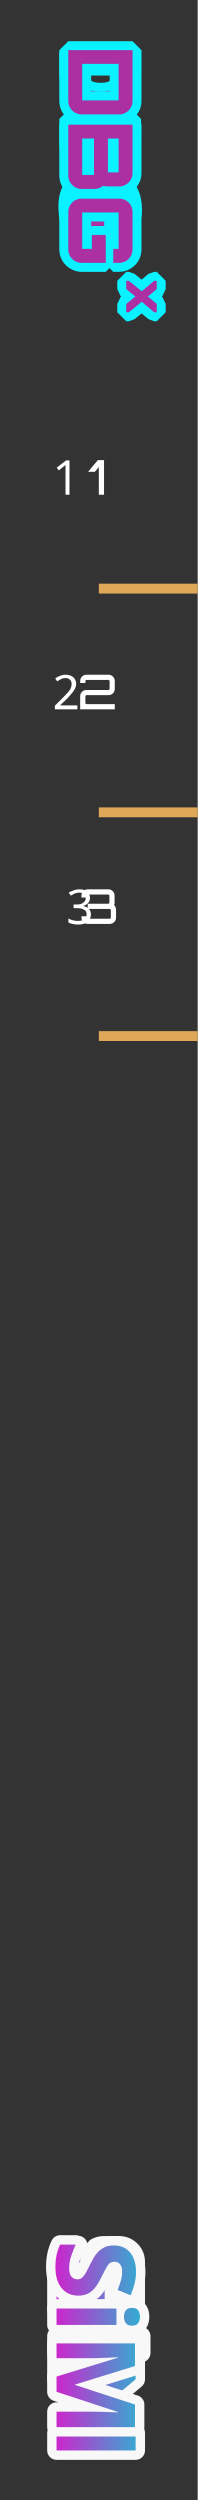
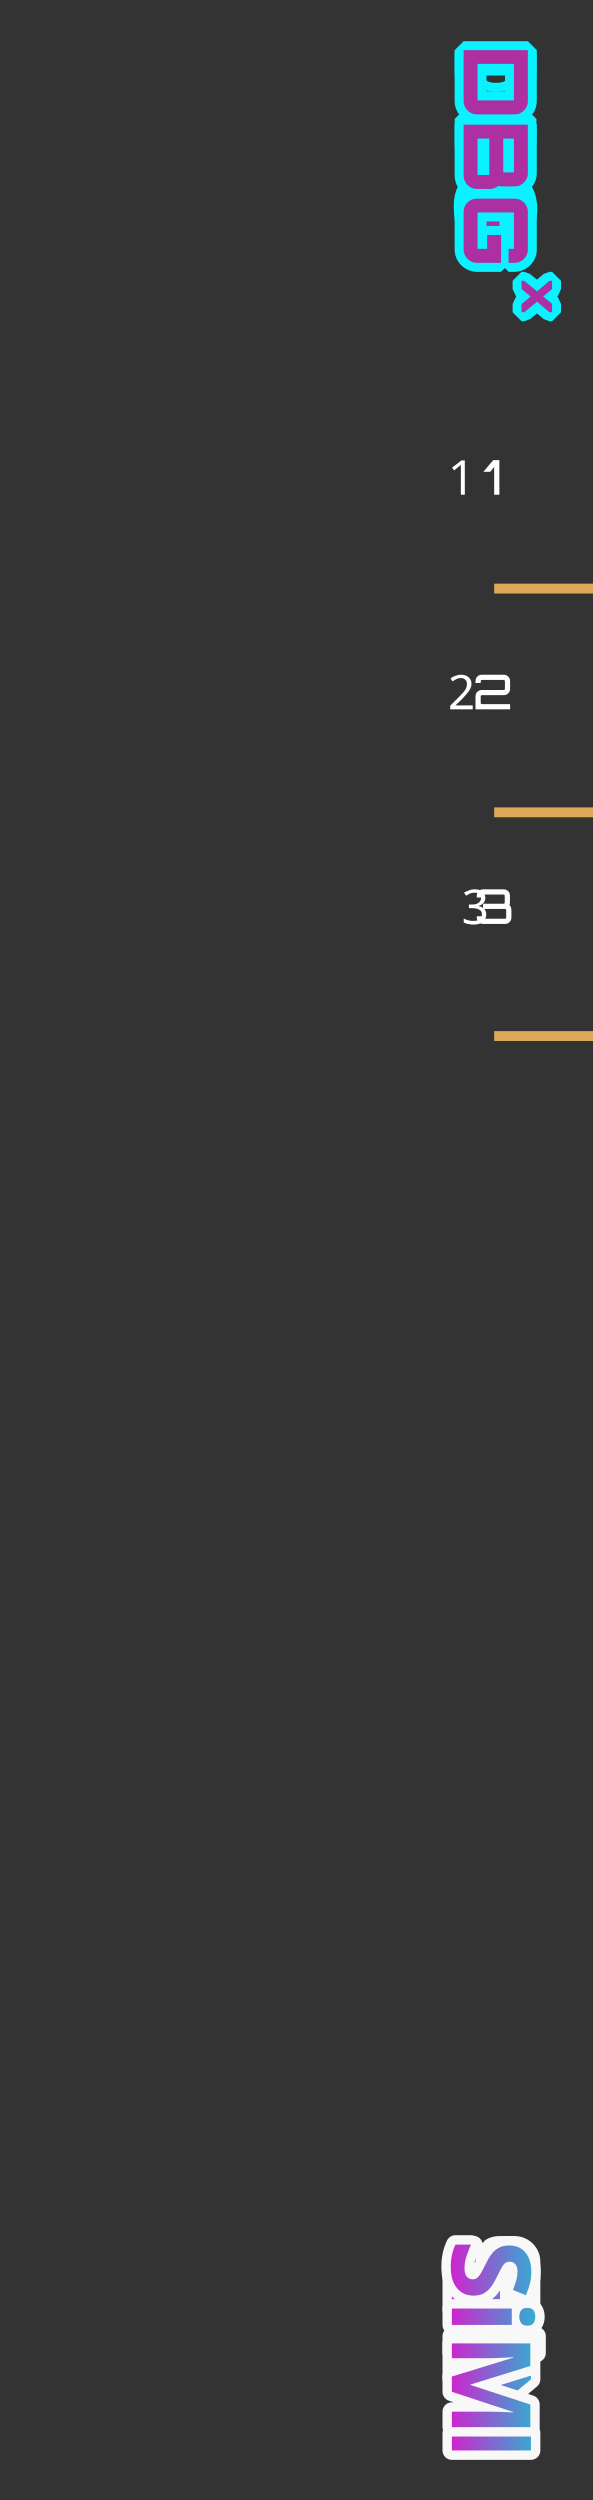
- <svg xmlns="http://www.w3.org/2000/svg" xmlns:xlink="http://www.w3.org/1999/xlink" id="svg5" version="1.1" viewBox="0 0 10.16 128.5" height="128.5mm" width="10.16mm" xml:space="preserve">
+ <svg xmlns="http://www.w3.org/2000/svg" xmlns:xlink="http://www.w3.org/1999/xlink" id="svg5" version="1.1" viewBox="0 0 30.48 128.5" height="128.5mm" width="30.48mm" xml:space="preserve">
  <defs id="defs2">
    <linearGradient id="linearGradient7378">
      <stop style="stop-color:#bd91df;stop-opacity:1;" offset="0" id="stop12941" />
      <stop style="stop-color:#28c6ff;stop-opacity:1;" offset="1" id="stop12943" />
    </linearGradient>
    <rect x="-362.746" y="242.835" width="272.943" height="175.773" id="rect2576" />
    <rect x="0" y="456.791" width="76.8" height="28.878" id="rect405" />
    <linearGradient id="linearGradient1445">
      <stop style="stop-color:#e0e8f3;stop-opacity:1;" offset="0" id="stop1441" />
      <stop style="stop-color:#e0e8f3;stop-opacity:0;" offset="1" id="stop1443" />
    </linearGradient>
    <rect x="7.071" y="69.296" width="26.163" height="19.092" id="rect292" />
    <rect x="7.071" y="69.296" width="26.163" height="19.092" id="rect374" />
    <linearGradient xlink:href="#linearGradient1445" id="linearGradient1451" x1="2.957" y1="5.593" x2="17.363" y2="5.593" gradientUnits="userSpaceOnUse" />
    <rect x="-362.746" y="242.835" width="272.943" height="175.773" id="rect725" />
    <rect x="-362.746" y="242.835" width="272.943" height="175.773" id="rect806" />
    <rect x="-362.746" y="242.835" width="272.943" height="175.773" id="rect872" />
    <mask maskUnits="userSpaceOnUse" id="mask12356-9">
      <path style="fill:#ff00ff;stroke:#fe5aff;stroke-width:0.102;stroke-linejoin:bevel;stroke-dasharray:none;stroke-opacity:1;paint-order:stroke fill markers" d="m 4.247,120.102 1e-7,-40.771 H 16.338 v 40.771 z" id="path12358-1" />
    </mask>
    <mask maskUnits="userSpaceOnUse" id="mask12412-7">
      <path style="fill:#ff00ff;stroke:#fe5aff;stroke-width:0.102;stroke-linejoin:bevel;stroke-dasharray:none;stroke-opacity:1;paint-order:stroke fill markers" d="m 4.247,120.102 1e-7,-40.771 H 16.338 v 40.771 z" id="path12414-0" />
    </mask>
    <mask maskUnits="userSpaceOnUse" id="mask12412-8">
      <path style="fill:#ff00ff;stroke:#fe5aff;stroke-width:0.102;stroke-linejoin:bevel;stroke-dasharray:none;stroke-opacity:1;paint-order:stroke fill markers" d="m 4.247,120.102 1e-7,-40.771 H 16.338 v 40.771 z" id="path12414-9" />
    </mask>
    <mask maskUnits="userSpaceOnUse" id="mask12352-9">
      <path style="fill:#ff00ff;stroke:#fe5aff;stroke-width:0.102;stroke-linejoin:bevel;stroke-dasharray:none;stroke-opacity:1;paint-order:stroke fill markers" d="m 4.247,120.102 1e-7,-40.771 H 16.338 v 40.771 z" id="path12354-1" />
    </mask>
    <mask maskUnits="userSpaceOnUse" id="mask12428-3">
      <path style="fill:#ff00ff;stroke:#fe5aff;stroke-width:0.102;stroke-linejoin:bevel;stroke-dasharray:none;stroke-opacity:1;paint-order:stroke fill markers" d="m 4.247,120.102 1e-7,-40.771 H 16.338 v 40.771 z" id="path12430-2" />
    </mask>
    <mask maskUnits="userSpaceOnUse" id="mask12428-6">
      <path style="fill:#ff00ff;stroke:#fe5aff;stroke-width:0.102;stroke-linejoin:bevel;stroke-dasharray:none;stroke-opacity:1;paint-order:stroke fill markers" d="m 4.247,120.102 1e-7,-40.771 H 16.338 v 40.771 z" id="path12430-5" />
    </mask>
    <clipPath clipPathUnits="userSpaceOnUse" id="clipPath4444">
      <path style="display:inline;fill:#ff00ff;stroke:#fe5aff;stroke-width:0.102;stroke-linejoin:bevel;stroke-dasharray:none;stroke-opacity:1;paint-order:stroke fill markers" d="m 4.247,120.102 1e-7,-40.771 H 16.338 v 40.771 z" id="path4446" />
    </clipPath>
    <linearGradient xlink:href="#linearGradient5347" id="linearGradient744-8" gradientUnits="userSpaceOnUse" x1="-333.707" y1="244.45" x2="-333.707" y2="264.524" />
    <linearGradient id="linearGradient5347">
      <stop style="stop-color:#10ccd2;stop-opacity:1;" offset="0" id="stop5343" />
      <stop style="stop-color:#cd25cd;stop-opacity:1;" offset="1" id="stop5345" />
    </linearGradient>
    <rect x="-362.746" y="242.835" width="60.788" height="29.02" id="rect2576-0" />
    <rect x="-362.746" y="242.835" width="60.788" height="29.02" id="rect7641" />
    <linearGradient xlink:href="#linearGradient5347" id="linearGradient344" gradientUnits="userSpaceOnUse" x1="-333.707" y1="244.45" x2="-333.707" y2="264.524" />
    <linearGradient xlink:href="#linearGradient5347" id="linearGradient670" gradientUnits="userSpaceOnUse" x1="-333.707" y1="244.45" x2="-333.707" y2="264.524" />
    <linearGradient xlink:href="#linearGradient5347" id="linearGradient672" gradientUnits="userSpaceOnUse" x1="-333.707" y1="244.45" x2="-333.707" y2="264.524" />
    <linearGradient xlink:href="#linearGradient5347" id="linearGradient674" gradientUnits="userSpaceOnUse" x1="-333.707" y1="244.45" x2="-333.707" y2="264.524" />
    <linearGradient xlink:href="#linearGradient5347" id="linearGradient676" gradientUnits="userSpaceOnUse" x1="-333.707" y1="244.45" x2="-333.707" y2="264.524" />
    <linearGradient xlink:href="#linearGradient5347" id="linearGradient678" gradientUnits="userSpaceOnUse" x1="-333.707" y1="244.45" x2="-333.707" y2="264.524" />
    <linearGradient xlink:href="#linearGradient5347" id="linearGradient680" gradientUnits="userSpaceOnUse" x1="-333.707" y1="244.45" x2="-333.707" y2="264.524" />
    <linearGradient id="linearGradient5269">
      <stop style="stop-color:#bc9051;stop-opacity:1;" offset="0" id="stop5267" />
    </linearGradient>
    <rect x="-362.746" y="242.835" width="272.943" height="175.773" id="rect2576-04" />
    <rect x="0" y="456.791" width="76.8" height="28.878" id="rect405-5" />
    <rect x="7.071" y="69.296" width="26.163" height="19.092" id="rect292-8" />
    <rect x="7.071" y="69.296" width="26.163" height="19.092" id="rect374-4" />
    <rect x="-362.746" y="242.835" width="272.943" height="175.773" id="rect725-7" />
    <rect x="-362.746" y="242.835" width="272.943" height="175.773" id="rect806-05" />
    <rect x="-362.746" y="242.835" width="272.943" height="175.773" id="rect872-7" />
    <mask maskUnits="userSpaceOnUse" id="mask12356-9-69">
      <path style="fill:#ff00ff;stroke:#fe5aff;stroke-width:0.102;stroke-linejoin:bevel;stroke-dasharray:none;stroke-opacity:1;paint-order:stroke fill markers" d="m 4.247,120.102 1e-7,-40.771 H 16.338 v 40.771 z" id="path12358-1-5" />
    </mask>
    <mask maskUnits="userSpaceOnUse" id="mask12412-7-21">
      <path style="fill:#ff00ff;stroke:#fe5aff;stroke-width:0.102;stroke-linejoin:bevel;stroke-dasharray:none;stroke-opacity:1;paint-order:stroke fill markers" d="m 4.247,120.102 1e-7,-40.771 H 16.338 v 40.771 z" id="path12414-0-7" />
    </mask>
    <mask maskUnits="userSpaceOnUse" id="mask12412-8-2">
      <path style="fill:#ff00ff;stroke:#fe5aff;stroke-width:0.102;stroke-linejoin:bevel;stroke-dasharray:none;stroke-opacity:1;paint-order:stroke fill markers" d="m 4.247,120.102 1e-7,-40.771 H 16.338 v 40.771 z" id="path12414-9-2" />
    </mask>
    <mask maskUnits="userSpaceOnUse" id="mask12352-9-2">
      <path style="fill:#ff00ff;stroke:#fe5aff;stroke-width:0.102;stroke-linejoin:bevel;stroke-dasharray:none;stroke-opacity:1;paint-order:stroke fill markers" d="m 4.247,120.102 1e-7,-40.771 H 16.338 v 40.771 z" id="path12354-1-5" />
    </mask>
    <mask maskUnits="userSpaceOnUse" id="mask12428-3-7">
      <path style="fill:#ff00ff;stroke:#fe5aff;stroke-width:0.102;stroke-linejoin:bevel;stroke-dasharray:none;stroke-opacity:1;paint-order:stroke fill markers" d="m 4.247,120.102 1e-7,-40.771 H 16.338 v 40.771 z" id="path12430-2-19" />
    </mask>
    <mask maskUnits="userSpaceOnUse" id="mask12428-6-9">
      <path style="fill:#ff00ff;stroke:#fe5aff;stroke-width:0.102;stroke-linejoin:bevel;stroke-dasharray:none;stroke-opacity:1;paint-order:stroke fill markers" d="m 4.247,120.102 1e-7,-40.771 H 16.338 v 40.771 z" id="path12430-5-2" />
    </mask>
    <clipPath clipPathUnits="userSpaceOnUse" id="clipPath4444-0">
      <path style="display:inline;fill:#ff00ff;stroke:#fe5aff;stroke-width:0.102;stroke-linejoin:bevel;stroke-dasharray:none;stroke-opacity:1;paint-order:stroke fill markers" d="m 4.247,120.102 1e-7,-40.771 H 16.338 v 40.771 z" id="path4446-4" />
    </clipPath>
    <rect x="-362.746" y="242.835" width="272.943" height="175.773" id="rect30022" />
    <rect x="-362.746" y="242.835" width="272.943" height="175.773" id="rect2576-2" />
    <rect x="0" y="456.791" width="76.8" height="28.878" id="rect405-8" />
    <rect x="7.071" y="69.296" width="26.163" height="19.092" id="rect292-9" />
    <rect x="7.071" y="69.296" width="26.163" height="19.092" id="rect374-2" />
    <rect x="-362.746" y="242.835" width="272.943" height="175.773" id="rect725-6" />
    <rect x="-362.746" y="242.835" width="272.943" height="175.773" id="rect806-0" />
    <rect x="-362.746" y="242.835" width="272.943" height="175.773" id="rect872-1" />
    <mask maskUnits="userSpaceOnUse" id="mask12356-9-6">
      <path style="fill:#ff00ff;stroke:#fe5aff;stroke-width:0.102;stroke-linejoin:bevel;stroke-dasharray:none;stroke-opacity:1;paint-order:stroke fill markers" d="m 4.247,120.102 1e-7,-40.771 H 16.338 v 40.771 z" id="path12358-1-9" />
    </mask>
    <mask maskUnits="userSpaceOnUse" id="mask12412-7-2">
      <path style="fill:#ff00ff;stroke:#fe5aff;stroke-width:0.102;stroke-linejoin:bevel;stroke-dasharray:none;stroke-opacity:1;paint-order:stroke fill markers" d="m 4.247,120.102 1e-7,-40.771 H 16.338 v 40.771 z" id="path12414-0-3" />
    </mask>
    <mask maskUnits="userSpaceOnUse" id="mask12412-8-4">
      <path style="fill:#ff00ff;stroke:#fe5aff;stroke-width:0.102;stroke-linejoin:bevel;stroke-dasharray:none;stroke-opacity:1;paint-order:stroke fill markers" d="m 4.247,120.102 1e-7,-40.771 H 16.338 v 40.771 z" id="path12414-9-9" />
    </mask>
    <mask maskUnits="userSpaceOnUse" id="mask12352-9-9">
      <path style="fill:#ff00ff;stroke:#fe5aff;stroke-width:0.102;stroke-linejoin:bevel;stroke-dasharray:none;stroke-opacity:1;paint-order:stroke fill markers" d="m 4.247,120.102 1e-7,-40.771 H 16.338 v 40.771 z" id="path12354-1-9" />
    </mask>
    <mask maskUnits="userSpaceOnUse" id="mask12428-3-6">
      <path style="fill:#ff00ff;stroke:#fe5aff;stroke-width:0.102;stroke-linejoin:bevel;stroke-dasharray:none;stroke-opacity:1;paint-order:stroke fill markers" d="m 4.247,120.102 1e-7,-40.771 H 16.338 v 40.771 z" id="path12430-2-1" />
    </mask>
    <mask maskUnits="userSpaceOnUse" id="mask12428-6-2">
      <path style="fill:#ff00ff;stroke:#fe5aff;stroke-width:0.102;stroke-linejoin:bevel;stroke-dasharray:none;stroke-opacity:1;paint-order:stroke fill markers" d="m 4.247,120.102 1e-7,-40.771 H 16.338 v 40.771 z" id="path12430-5-8" />
    </mask>
    <clipPath clipPathUnits="userSpaceOnUse" id="clipPath4444-4">
      <path style="display:inline;fill:#ff00ff;stroke:#fe5aff;stroke-width:0.102;stroke-linejoin:bevel;stroke-dasharray:none;stroke-opacity:1;paint-order:stroke fill markers" d="m 4.247,120.102 1e-7,-40.771 H 16.338 v 40.771 z" id="path4446-9" />
    </clipPath>
    <rect x="-362.746" y="242.835" width="60.788" height="29.02" id="rect2576-0-6" />
    <rect x="-362.746" y="242.835" width="60.788" height="29.02" id="rect2835" />
    <rect x="-362.746" y="242.835" width="60.788" height="29.02" id="rect12331" />
    <rect x="-362.746" y="242.835" width="60.788" height="29.02" id="rect12359" />
    <rect x="7.071" y="69.296" width="26.163" height="19.092" id="rect292-5" />
    <rect x="7.071" y="69.296" width="26.163" height="19.092" id="rect374-5" />
    <rect x="-362.746" y="242.835" width="272.943" height="175.773" id="rect2576-02" />
    <rect x="0" y="456.791" width="76.8" height="28.878" id="rect405-55" />
    <rect x="7.071" y="69.296" width="26.163" height="19.092" id="rect292-4" />
    <rect x="7.071" y="69.296" width="26.163" height="19.092" id="rect374-6" />
    <rect x="-362.746" y="242.835" width="272.943" height="175.773" id="rect725-0" />
    <rect x="-362.746" y="242.835" width="272.943" height="175.773" id="rect806-8" />
    <rect x="-362.746" y="242.835" width="272.943" height="175.773" id="rect872-3" />
    <mask maskUnits="userSpaceOnUse" id="mask12356-9-0">
      <path style="fill:#ff00ff;stroke:#fe5aff;stroke-width:0.102;stroke-linejoin:bevel;stroke-dasharray:none;stroke-opacity:1;paint-order:stroke fill markers" d="m 4.247,120.102 1e-7,-40.771 H 16.338 v 40.771 z" id="path12358-1-95" />
    </mask>
    <mask maskUnits="userSpaceOnUse" id="mask12412-7-0">
      <path style="fill:#ff00ff;stroke:#fe5aff;stroke-width:0.102;stroke-linejoin:bevel;stroke-dasharray:none;stroke-opacity:1;paint-order:stroke fill markers" d="m 4.247,120.102 1e-7,-40.771 H 16.338 v 40.771 z" id="path12414-0-37" />
    </mask>
    <mask maskUnits="userSpaceOnUse" id="mask12412-8-3">
      <path style="fill:#ff00ff;stroke:#fe5aff;stroke-width:0.102;stroke-linejoin:bevel;stroke-dasharray:none;stroke-opacity:1;paint-order:stroke fill markers" d="m 4.247,120.102 1e-7,-40.771 H 16.338 v 40.771 z" id="path12414-9-99" />
    </mask>
    <mask maskUnits="userSpaceOnUse" id="mask12352-9-1">
      <path style="fill:#ff00ff;stroke:#fe5aff;stroke-width:0.102;stroke-linejoin:bevel;stroke-dasharray:none;stroke-opacity:1;paint-order:stroke fill markers" d="m 4.247,120.102 1e-7,-40.771 H 16.338 v 40.771 z" id="path12354-1-8" />
    </mask>
    <mask maskUnits="userSpaceOnUse" id="mask12428-3-3">
      <path style="fill:#ff00ff;stroke:#fe5aff;stroke-width:0.102;stroke-linejoin:bevel;stroke-dasharray:none;stroke-opacity:1;paint-order:stroke fill markers" d="m 4.247,120.102 1e-7,-40.771 H 16.338 v 40.771 z" id="path12430-2-2" />
    </mask>
    <mask maskUnits="userSpaceOnUse" id="mask12428-6-94">
      <path style="fill:#ff00ff;stroke:#fe5aff;stroke-width:0.102;stroke-linejoin:bevel;stroke-dasharray:none;stroke-opacity:1;paint-order:stroke fill markers" d="m 4.247,120.102 1e-7,-40.771 H 16.338 v 40.771 z" id="path12430-5-7" />
    </mask>
    <clipPath clipPathUnits="userSpaceOnUse" id="clipPath4444-5">
      <path style="display:inline;fill:#ff00ff;stroke:#fe5aff;stroke-width:0.102;stroke-linejoin:bevel;stroke-dasharray:none;stroke-opacity:1;paint-order:stroke fill markers" d="m 4.247,120.102 1e-7,-40.771 H 16.338 v 40.771 z" id="path4446-6" />
    </clipPath>
    <rect x="-362.746" y="242.835" width="272.943" height="175.773" id="rect30022-2" />
    <rect x="-362.746" y="242.835" width="272.943" height="175.773" id="rect2576-2-0" />
    <rect x="0" y="456.791" width="76.8" height="28.878" id="rect405-8-1" />
    <rect x="7.071" y="69.296" width="26.163" height="19.092" id="rect292-9-0" />
    <rect x="7.071" y="69.296" width="26.163" height="19.092" id="rect374-2-3" />
    <rect x="-362.746" y="242.835" width="272.943" height="175.773" id="rect725-6-1" />
    <rect x="-362.746" y="242.835" width="272.943" height="175.773" id="rect806-0-4" />
    <rect x="-362.746" y="242.835" width="272.943" height="175.773" id="rect872-1-0" />
    <mask maskUnits="userSpaceOnUse" id="mask12356-9-6-9">
      <path style="fill:#ff00ff;stroke:#fe5aff;stroke-width:0.102;stroke-linejoin:bevel;stroke-dasharray:none;stroke-opacity:1;paint-order:stroke fill markers" d="m 4.247,120.102 1e-7,-40.771 H 16.338 v 40.771 z" id="path12358-1-9-4" />
    </mask>
    <mask maskUnits="userSpaceOnUse" id="mask12412-7-2-9">
      <path style="fill:#ff00ff;stroke:#fe5aff;stroke-width:0.102;stroke-linejoin:bevel;stroke-dasharray:none;stroke-opacity:1;paint-order:stroke fill markers" d="m 4.247,120.102 1e-7,-40.771 H 16.338 v 40.771 z" id="path12414-0-3-4" />
    </mask>
    <mask maskUnits="userSpaceOnUse" id="mask12412-8-4-5">
      <path style="fill:#ff00ff;stroke:#fe5aff;stroke-width:0.102;stroke-linejoin:bevel;stroke-dasharray:none;stroke-opacity:1;paint-order:stroke fill markers" d="m 4.247,120.102 1e-7,-40.771 H 16.338 v 40.771 z" id="path12414-9-9-3" />
    </mask>
    <mask maskUnits="userSpaceOnUse" id="mask12352-9-9-0">
      <path style="fill:#ff00ff;stroke:#fe5aff;stroke-width:0.102;stroke-linejoin:bevel;stroke-dasharray:none;stroke-opacity:1;paint-order:stroke fill markers" d="m 4.247,120.102 1e-7,-40.771 H 16.338 v 40.771 z" id="path12354-1-9-4" />
    </mask>
    <mask maskUnits="userSpaceOnUse" id="mask12428-3-6-8">
      <path style="fill:#ff00ff;stroke:#fe5aff;stroke-width:0.102;stroke-linejoin:bevel;stroke-dasharray:none;stroke-opacity:1;paint-order:stroke fill markers" d="m 4.247,120.102 1e-7,-40.771 H 16.338 v 40.771 z" id="path12430-2-1-5" />
    </mask>
    <mask maskUnits="userSpaceOnUse" id="mask12428-6-2-7">
      <path style="fill:#ff00ff;stroke:#fe5aff;stroke-width:0.102;stroke-linejoin:bevel;stroke-dasharray:none;stroke-opacity:1;paint-order:stroke fill markers" d="m 4.247,120.102 1e-7,-40.771 H 16.338 v 40.771 z" id="path12430-5-8-1" />
    </mask>
    <clipPath clipPathUnits="userSpaceOnUse" id="clipPath4444-4-2">
      <path style="display:inline;fill:#ff00ff;stroke:#fe5aff;stroke-width:0.102;stroke-linejoin:bevel;stroke-dasharray:none;stroke-opacity:1;paint-order:stroke fill markers" d="m 4.247,120.102 1e-7,-40.771 H 16.338 v 40.771 z" id="path4446-9-2" />
    </clipPath>
    <rect x="-362.746" y="242.835" width="60.788" height="29.02" id="rect2576-0-2" />
    <rect x="-362.746" y="242.835" width="60.788" height="29.02" id="rect2835-9" />
    <rect x="-362.746" y="242.835" width="60.788" height="29.02" id="rect12331-6" />
    <rect x="-362.746" y="242.835" width="60.788" height="29.02" id="rect12359-3" />
  </defs>
  <g id="g372" style="display:inline;fill:#e9afaf">
-     <rect style="display:inline;opacity:1;fill:#333333;fill-opacity:1;stroke:none;stroke-width:0.263" id="rect338" width="10.16" height="128.5" x="-2.9143354e-16" y="-128.5" transform="scale(1,-1)" />
-     <g id="g1475" transform="rotate(180,4.874128,4.083687)">
+     <rect style="display:inline;opacity:1;fill:#333333;fill-opacity:1;stroke:none;stroke-width:0.456" id="rect338" width="30.48" height="128.5" x="7.1054274e-15" y="-128.5" transform="scale(1,-1)" />
+     <g id="g1475" transform="rotate(180,15.03413,4.083687)">
      <text xml:space="preserve" style="font-weight:900;font-size:4.586px;font-family:Orbitron;-inkscape-font-specification:'Orbitron Heavy';display:inline;fill:#ac30a1;fill-opacity:1;stroke:#0af1ff;stroke-width:0.921;stroke-linecap:round;stroke-linejoin:bevel;stroke-dasharray:none;stroke-opacity:1;paint-order:stroke markers fill;stop-color:#000000" x="-5.855" y="6.238" id="text1" transform="rotate(-90)">
        <tspan id="tspan1" style="font-size:4.586px;fill:#ac30a1;fill-opacity:1;stroke:#0af1ff;stroke-width:0.921;stroke-dasharray:none;stroke-opacity:1" x="-5.855" y="6.238">DBG</tspan>
      </text>
      <g id="text1483" transform="rotate(-90,-0.3375444,0.2843551)">
        <path style="color:#000000;-inkscape-font-specification:'Orbitron Heavy';fill:#0af1ff;stroke-linecap:round;stroke-linejoin:bevel;-inkscape-stroke:none;paint-order:stroke markers fill" d="M 6.213,1.854 5.752,2.314 V 2.449 L 5.861,2.748 6.154,3.09 5.855,3.455 5.752,3.746 v 0.137 l 0.461,0.459 h 0.424 l 0.357,-0.168 0.027,-0.033 0.027,0.033 0.355,0.168 H 7.83 L 8.291,3.883 V 3.746 L 8.186,3.455 7.889,3.09 8.18,2.748 8.291,2.449 V 2.314 L 7.83,1.854 H 7.402 L 7.049,2.018 7.02,2.053 6.988,2.016 6.637,1.854 Z" id="path5" />
        <path style="color:#000000;-inkscape-font-specification:'Orbitron Heavy';fill:#ac30a1;stroke-linecap:round;stroke-linejoin:bevel;-inkscape-stroke:none;paint-order:stroke markers fill" d="m 6.213,3.882 v 0 -0.135 L 6.753,3.084 6.213,2.449 V 2.314 H 6.637 L 7.021,2.768 7.402,2.314 H 7.83 V 2.449 L 7.289,3.084 7.83,3.747 V 3.882 H 7.405 L 7.021,3.412 6.637,3.882 Z" id="path6" />
      </g>
      <g id="text11" transform="rotate(-90)">
        <path style="color:#000000;-inkscape-font-specification:'Orbitron Heavy';fill:#0af1ff;stroke-linecap:round;stroke-linejoin:bevel;-inkscape-stroke:none;paint-order:stroke markers fill" d="m -5.588,2.477 -0.461,0.459 v 3.303 l 0.461,0.461 h 2.617 c 0.199,10e-8 0.402,-0.053 0.574,-0.156 l 0.004,-0.002 c 0.097,-0.058 0.16,-0.155 0.236,-0.238 l 0.396,0.396 H 0.859 c 0.198,0 0.4,-0.053 0.572,-0.156 0.147,-0.086 0.263,-0.217 0.359,-0.357 0.096,0.141 0.211,0.271 0.357,0.357 0.172,0.101 0.373,0.156 0.572,0.156 h 1.941 c 0.198,0 0.4,-0.053 0.572,-0.156 C 5.402,6.444 5.544,6.302 5.643,6.135 5.747,5.963 5.805,5.759 5.805,5.559 V 4.312 L 5.611,4.119 5.805,3.928 v -0.312 c 0,-0.201 -0.058,-0.406 -0.166,-0.578 C 5.541,2.874 5.402,2.732 5.238,2.635 5.065,2.53 4.862,2.477 4.662,2.477 H 2.721 c -0.199,0 -0.4,0.053 -0.572,0.154 -0.168,0.099 -0.311,0.244 -0.41,0.412 -0.009,0.015 -0.006,0.034 -0.014,0.049 -0.009,-0.017 -0.005,-0.038 -0.016,-0.055 C 1.611,2.874 1.472,2.732 1.309,2.635 1.137,2.531 0.935,2.477 0.736,2.477 H -1.76 L -2.156,2.871 C -2.233,2.788 -2.296,2.692 -2.393,2.635 -2.566,2.53 -2.77,2.477 -2.971,2.477 Z m 3.594,0.553 0.008,0.014 c -0.001,-0.002 -0.004,-0.003 -0.006,-0.006 -0.001,-0.002 -4.93e-4,-0.006 -0.002,-0.008 z m -3.135,0.367 h 0.041 L -5.129,3.438 Z m 3.83,0 h 0.045 l -0.045,0.045 z M -4.422,4.111 h 0.955 V 5.062 H -4.422 Z m 7.637,0 H 3.65 L 3.449,4.312 V 5.027 L 3.484,5.062 H 3.215 Z M 0.971,4.385 1.01,4.645 0.859,4.496 Z m -2.27,0.027 0.146,0.146 -0.146,0.148 z m 6.131,0.361 h 0.053 v 0.053 z m -6.131,0.961 0.045,0.043 h -0.045 z m -3.83,0.004 0.041,0.039 h -0.041 z" id="path11" />
-         <path style="color:#000000;-inkscape-font-specification:'Orbitron Heavy';fill:#ac30a1;stroke-linecap:round;stroke-linejoin:bevel;-inkscape-stroke:none;paint-order:stroke markers fill" d="M -5.589,6.238 V 2.936 h 2.619 q 0.188,0 0.339,0.092 0.156,0.092 0.248,0.248 0.096,0.151 0.096,0.339 v 1.945 q 0,0.183 -0.096,0.339 -0.092,0.156 -0.248,0.248 -0.151,0.092 -0.339,0.092 z m 0.706,-0.715 h 1.876 q 0,0 0,0 0,0 0,0 V 3.652 q 0,0 0,0 0,0 0,0 h -1.876 q 0,0 0,0 0,0 0,0 V 5.523 Z M -1.759,6.238 V 2.936 h 2.495 q 0.183,0 0.335,0.092 0.156,0.092 0.248,0.248 0.096,0.151 0.096,0.339 v 0.619 q 0,0.06 -0.009,0.115 -0.005,0.05 -0.023,0.096 0.069,0.087 0.115,0.202 0.046,0.115 0.046,0.229 v 0.683 q 0,0.183 -0.096,0.339 -0.092,0.156 -0.248,0.248 -0.151,0.092 -0.339,0.092 z m 0.711,-0.715 h 1.871 q 0,0 0,0 0,0 0,0 V 4.917 q 0,0 0,0 0,0 0,0 H -1.048 q 0,0 0,0 0,0 0,0 v 0.605 z m 0,-1.321 h 1.743 q 0,0 0,0 0,0 0,0 V 3.652 q 0,0 0,0 0,0 0,0 H -1.048 q 0,0 0,0 0,0 0,0 V 4.202 Z M 2.721,6.238 q -0.183,0 -0.339,-0.092 Q 2.226,6.055 2.134,5.899 2.043,5.743 2.043,5.56 V 3.615 q 0,-0.188 0.092,-0.339 0.092,-0.156 0.248,-0.248 0.156,-0.092 0.339,-0.092 H 4.661 q 0.188,0 0.339,0.092 0.156,0.092 0.248,0.248 0.096,0.151 0.096,0.339 V 3.927 H 4.625 V 3.652 q 0,0 0,0 0,0 0,0 H 2.753 q 0,0 0,0 0,0 0,0 v 1.871 q 0,0 0,0 0,0 0,0 h 1.871 q 0,0 0,0 0,0 0,0 V 5.028 H 3.909 V 4.312 h 1.435 v 1.247 q 0,0.183 -0.096,0.339 -0.092,0.156 -0.248,0.248 -0.151,0.092 -0.339,0.092 z" id="path12" />
+         <path style="color:#000000;-inkscape-font-specification:'Orbitron Heavy';fill:#ac30a1;stroke-linecap:round;stroke-linejoin:bevel;-inkscape-stroke:none;paint-order:stroke markers fill" d="M -5.589,6.238 V 2.936 h 2.619 q 0.188,0 0.339,0.092 0.156,0.092 0.248,0.248 0.096,0.151 0.096,0.339 v 1.945 q 0,0.183 -0.096,0.339 -0.092,0.156 -0.248,0.248 -0.151,0.092 -0.339,0.092 z m 0.706,-0.715 h 1.876 q 0,0 0,0 0,0 0,0 V 3.652 q 0,0 0,0 0,0 0,0 h -1.876 q 0,0 0,0 0,0 0,0 z M -1.759,6.238 V 2.936 h 2.495 q 0.183,0 0.335,0.092 0.156,0.092 0.248,0.248 0.096,0.151 0.096,0.339 v 0.619 q 0,0.06 -0.009,0.115 -0.005,0.05 -0.023,0.096 0.069,0.087 0.115,0.202 0.046,0.115 0.046,0.229 v 0.683 q 0,0.183 -0.096,0.339 -0.092,0.156 -0.248,0.248 -0.151,0.092 -0.339,0.092 z m 0.711,-0.715 h 1.871 q 0,0 0,0 0,0 0,0 V 4.917 q 0,0 0,0 0,0 0,0 H -1.048 q 0,0 0,0 0,0 0,0 z m 0,-1.321 h 1.743 q 0,0 0,0 0,0 0,0 V 3.652 q 0,0 0,0 0,0 0,0 H -1.048 q 0,0 0,0 0,0 0,0 z M 2.721,6.238 q -0.183,0 -0.339,-0.092 Q 2.226,6.055 2.134,5.899 2.043,5.743 2.043,5.56 V 3.615 q 0,-0.188 0.092,-0.339 0.092,-0.156 0.248,-0.248 0.156,-0.092 0.339,-0.092 H 4.661 q 0.188,0 0.339,0.092 0.156,0.092 0.248,0.248 0.096,0.151 0.096,0.339 V 3.927 H 4.625 V 3.652 q 0,0 0,0 0,0 0,0 H 2.753 q 0,0 0,0 0,0 0,0 v 1.871 q 0,0 0,0 0,0 0,0 h 1.871 q 0,0 0,0 0,0 0,0 V 5.028 H 3.909 V 4.312 h 1.435 v 1.247 q 0,0.183 -0.096,0.339 -0.092,0.156 -0.248,0.248 -0.151,0.092 -0.339,0.092 z" id="path12" />
      </g>
    </g>
  </g>
-   <path style="-inkscape-font-specification:'Orbitron Medium';fill:#ffffff;stroke-width:0.37;stroke-linecap:square;paint-order:stroke fill markers" d="m 4.591,36.413 q -0.091,0 -0.163,-0.044 -0.072,-0.044 -0.116,-0.116 -0.044,-0.072 -0.044,-0.161 v -0.074 h 0.269 v 0.067 q 0,0.025 0.017,0.044 0.017,0.017 0.042,0.017 h 1.124 q 0.025,0 0.042,-0.017 0.017,-0.02 0.017,-0.044 v -0.38 q 0,-0.025 -0.017,-0.042 -0.017,-0.02 -0.042,-0.02 H 4.591 v -0.267 h 1.052 q 0.027,0 0.044,-0.017 0.017,-0.02 0.017,-0.044 v -0.351 q 0,-0.025 -0.017,-0.042 -0.017,-0.02 -0.044,-0.02 H 4.595 q -0.025,0 -0.042,0.02 -0.017,0.017 -0.017,0.042 v 0.091 h -0.269 v -0.099 q 0,-0.091 0.042,-0.163 0.044,-0.072 0.119,-0.116 0.074,-0.044 0.163,-0.044 h 1.059 q 0.091,0 0.163,0.044 0.074,0.044 0.116,0.116 0.042,0.072 0.042,0.163 v 0.365 q 0,0.032 -0.007,0.064 -0.005,0.032 -0.017,0.059 0.054,0.054 0.077,0.121 0.022,0.067 0.022,0.131 v 0.395 q 0,0.089 -0.044,0.161 -0.042,0.072 -0.116,0.116 -0.072,0.044 -0.158,0.044 H 4.591 Z" id="text7" transform="translate(-0.08100007,11.0771)" aria-label="3" />
-   <g id="g8978" transform="translate(0,23.04629)" style="display:inline">
+   <path style="-inkscape-font-specification:'Orbitron Medium';fill:#ffffff;stroke-width:0.37;stroke-linecap:square;paint-order:stroke fill markers" d="m 24.83,47.49 q -0.091,0 -0.163,-0.044 -0.072,-0.044 -0.116,-0.116 -0.044,-0.072 -0.044,-0.161 v -0.074 h 0.269 v 0.067 q 0,0.025 0.017,0.044 0.017,0.017 0.042,0.017 h 1.124 q 0.025,0 0.042,-0.017 0.017,-0.02 0.017,-0.044 v -0.38 q 0,-0.025 -0.017,-0.042 -0.017,-0.02 -0.042,-0.02 h -1.129 v -0.267 h 1.052 q 0.027,0 0.044,-0.017 0.017,-0.02 0.017,-0.044 v -0.351 q 0,-0.025 -0.017,-0.042 -0.017,-0.02 -0.044,-0.02 h -1.047 q -0.025,0 -0.042,0.02 -0.017,0.017 -0.017,0.042 v 0.091 h -0.269 v -0.099 q 0,-0.091 0.042,-0.163 0.044,-0.072 0.119,-0.116 0.074,-0.044 0.163,-0.044 h 1.059 q 0.091,0 0.163,0.044 0.074,0.044 0.116,0.116 0.042,0.072 0.042,0.163 v 0.365 q 0,0.032 -0.007,0.064 -0.005,0.032 -0.017,0.059 0.054,0.054 0.077,0.121 0.022,0.067 0.022,0.131 v 0.395 q 0,0.089 -0.044,0.161 -0.042,0.072 -0.116,0.116 -0.072,0.044 -0.158,0.044 h -1.136 z" id="text7" aria-label="3" />
+   <g id="g8978" transform="translate(20.32,23.04629)" style="display:inline">
    <path style="display:inline;fill:none;stroke:#dfa858;stroke-width:0.506;stroke-linejoin:bevel;stroke-dasharray:none;stroke-opacity:1;paint-order:stroke fill markers;stop-color:#000000" d="M 5.08,30.207 H 10.16" id="path8960" />
  </g>
-   <g id="g9" transform="translate(-0.08100007,11.0771)">
+   <g id="g9" transform="translate(20.239,11.0771)">
    <path style="display:inline;fill:none;stroke:#dfa858;stroke-width:0.506;stroke-linejoin:bevel;stroke-dasharray:none;stroke-opacity:1;paint-order:stroke fill markers;stop-color:#000000" d="M 5.161,30.676 H 10.241" id="path8" />
    <text xml:space="preserve" style="font-style:normal;font-variant:normal;font-weight:500;font-stretch:normal;font-size:2.469px;font-family:Orbitron;-inkscape-font-specification:'Orbitron Medium';text-align:center;text-anchor:middle;display:inline;fill:#dfa858;stroke:#000000;stroke-width:0.37;stroke-linecap:square;paint-order:stroke fill markers;stop-color:#000000" x="5.086" y="36.46" id="text4" transform="translate(0,-11.0771)">
      <tspan id="tspan4" style="font-size:2.469px;fill:#ffffff;fill-opacity:1;stroke:none;stroke-width:0.37" x="5.086" y="36.46">2</tspan>
    </text>
    <path style="-inkscape-font-specification:'Orbitron Medium';fill:#ffffff;stroke-width:0.37;stroke-linecap:square;paint-order:stroke fill markers" d="m 4.202,36.46 v 0 -0.674 q 0,-0.091 0.042,-0.163 0.044,-0.072 0.116,-0.114 0.074,-0.044 0.163,-0.044 H 5.652 q 0.025,0 0.042,-0.017 0.02,-0.02 0.02,-0.044 v -0.393 q 0,-0.025 -0.02,-0.042 -0.017,-0.02 -0.042,-0.02 H 4.531 q -0.025,0 -0.044,0.02 -0.017,0.017 -0.017,0.042 v 0.096 H 4.202 v -0.104 q 0,-0.091 0.042,-0.163 0.044,-0.072 0.116,-0.116 0.074,-0.044 0.163,-0.044 h 1.136 q 0.086,0 0.158,0.044 0.074,0.044 0.119,0.116 0.044,0.072 0.044,0.163 v 0.407 q 0,0.089 -0.044,0.163 -0.044,0.072 -0.119,0.116 -0.072,0.042 -0.158,0.042 H 4.531 q -0.025,0 -0.044,0.02 -0.017,0.017 -0.017,0.042 v 0.338 q 0,0.025 0.017,0.044 0.02,0.017 0.044,0.017 h 1.45 v 0.267 z" id="text9" transform="translate(0,-11.0771)" aria-label="2" />
  </g>
-   <g id="g6901" transform="translate(-0.08100007)">
+   <g id="g6901" transform="translate(20.239)">
    <path style="display:inline;fill:none;stroke:#dfa858;stroke-width:0.506;stroke-linejoin:bevel;stroke-dasharray:none;stroke-opacity:1;paint-order:stroke fill markers;stop-color:#000000" d="M 5.161,30.253 H 10.241" id="path1377" />
    <text xml:space="preserve" style="font-style:normal;font-variant:normal;font-weight:500;font-stretch:normal;font-size:2.469px;font-family:Orbitron;-inkscape-font-specification:'Orbitron Medium';text-align:center;text-anchor:middle;display:inline;fill:#dfa858;stroke:#000000;stroke-width:0.37;stroke-linecap:square;paint-order:stroke fill markers;stop-color:#000000" x="5.086" y="25.43" id="text6">
      <tspan id="tspan6" style="font-size:2.469px;fill:#ffffff;fill-opacity:1;stroke:none;stroke-width:0.37" x="5.086" y="25.43">1</tspan>
    </text>
    <path style="-inkscape-font-specification:'Orbitron Medium';fill:#ffffff;stroke-width:0.37;stroke-linecap:square;paint-order:stroke fill markers" d="m 5.161,25.43 v 0 -1.425 L 4.957,24.252 H 4.606 L 5.11,23.652 H 5.428 v 1.778 z" id="text8" aria-label="1" />
  </g>
  <g id="text5" transform="matrix(0,0.2645833,-0.2645833,0,72.8496,208.648)" style="display:none">
    <path style="color:#000000;-inkscape-font-specification:'Orbitron Heavy';fill:#9a9a9a;stroke-linecap:round;stroke-linejoin:round;-inkscape-stroke:none;paint-order:stroke fill markers" d="m -349.057,247.166 c -0.873,0 -1.751,0.237 -2.504,0.68 -0.735,0.432 -1.357,1.057 -1.791,1.791 -0.453,0.753 -0.686,1.637 -0.686,2.512 v 3.029 c 0,0.88 0.231,1.764 0.678,2.523 a 1.824,1.824 0 0 0 0.012,0.021 c 0.167,0.275 0.465,0.431 0.682,0.67 a 1.824,1.824 0 0 0 -1.371,1.371 v 1.43 c 0,0.873 0.235,1.751 0.678,2.504 0.434,0.738 1.061,1.365 1.799,1.799 0.753,0.443 1.631,0.678 2.504,0.678 h 9.045 c 0.869,0 1.746,-0.238 2.492,-0.688 0.367,-0.217 0.595,-0.594 0.896,-0.896 a 1.824,1.824 0 0 0 1.582,1.584 h 3.264 a 1.824,1.824 0 0 0 0.918,-0.918 1.824,1.824 0 0 0 0.918,0.918 h 3.307 a 1.824,1.824 0 0 0 1.822,-1.824 v -5.295 l 2.096,2.482 a 1.824,1.824 0 0 0 2.791,-0.006 l 2.07,-2.471 v 5.289 a 1.824,1.824 0 0 0 1.822,1.824 h 3.328 a 1.824,1.824 0 0 0 1.824,-1.824 V 248.99 a 1.824,1.824 0 0 0 -1.824,-1.824 h -3.434 a 1.824,1.824 0 0 0 -1.4,0.656 l -3.787,4.535 -3.805,-4.539 a 1.824,1.824 0 0 0 -1.398,-0.652 h -3.412 a 1.824,1.824 0 0 0 -0.918,0.918 1.824,1.824 0 0 0 -0.918,-0.918 h -3.264 A 1.824,1.824 0 0 0 -336.625,248.75 c -0.302,-0.303 -0.529,-0.679 -0.896,-0.896 -0.746,-0.449 -1.622,-0.688 -2.49,-0.688 z m 13.293,2.424 0.033,0.055 c -0.006,-0.01 -0.019,-0.015 -0.025,-0.025 -0.005,-0.009 -0.002,-0.021 -0.008,-0.029 z m 7.645,1.225 h 0.74 l 1.629,1.941 a 1.824,1.824 0 0 0 -2.369,0.826 z m 12.832,0 h 0.76 v 2.777 a 1.824,1.824 0 0 0 -2.357,-0.863 z m -24.549,0.047 c 0.153,0.021 0.302,0.033 0.438,0.115 a 1.824,1.824 0 0 0 0.019,0.012 c 0.229,0.135 0.371,0.277 0.506,0.506 a 1.824,1.824 0 0 0 0.033,0.055 c 0.039,0.062 0.03,0.145 0.055,0.205 h -0.158 a 1.824,1.824 0 0 0 -0.893,-0.893 z m -9.451,0.014 a 1.824,1.824 0 0 0 -1.045,1.045 c 0.024,-0.139 0.033,-0.289 0.104,-0.406 a 1.824,1.824 0 0 0 0.014,-0.019 c 0.135,-0.229 0.275,-0.371 0.504,-0.506 0.139,-0.082 0.283,-0.089 0.424,-0.113 z m 11.758,2.986 0.021,0.012 c -0.004,-0.002 -0.01,-10e-4 -0.014,-0.004 -0.003,-0.002 -0.005,-0.006 -0.008,-0.008 z m -12.803,1.543 a 1.824,1.824 0 0 0 1.045,1.045 c -0.141,-0.025 -0.285,-0.032 -0.424,-0.113 -0.235,-0.138 -0.377,-0.283 -0.506,-0.492 -0.079,-0.135 -0.091,-0.289 -0.115,-0.439 z m 14.568,0.201 0.033,0.055 c -0.006,-0.01 -0.019,-0.015 -0.025,-0.025 -0.005,-0.009 -0.002,-0.021 -0.008,-0.029 z m 13.727,1.082 a 1.824,1.824 0 0 0 1.402,0.012 l -0.693,0.828 z m -17.801,0.188 c 0.154,0.02 0.303,0.035 0.439,0.117 a 1.824,1.824 0 0 0 0.019,0.014 c 0.229,0.135 0.371,0.275 0.506,0.504 a 1.824,1.824 0 0 0 0.033,0.055 c 0.081,0.128 0.094,0.274 0.115,0.424 a 1.824,1.824 0 0 0 -1.113,-1.113 z m 1.109,4.496 c -0.021,0.149 -0.032,0.291 -0.125,0.441 a 1.824,1.824 0 0 0 -0.019,0.035 c -0.135,0.229 -0.277,0.369 -0.506,0.504 a 1.824,1.824 0 0 0 -0.019,0.012 c -0.136,0.083 -0.285,0.097 -0.439,0.117 a 1.824,1.824 0 0 0 1.109,-1.109 z m -11.557,0.217 h 0.121 a 1.824,1.824 0 0 0 0.877,0.877 c -0.141,-0.025 -0.285,-0.032 -0.424,-0.113 -0.229,-0.135 -0.369,-0.275 -0.504,-0.504 -0.05,-0.085 -0.043,-0.179 -0.07,-0.26 z m 14.555,2.109 -0.019,0.033 c 0.004,-0.006 0.002,-0.014 0.006,-0.019 0.003,-0.006 0.01,-0.008 0.014,-0.014 z" id="path5-5" />
    <path style="color:#000000;-inkscape-font-specification:'Orbitron Heavy';fill:#000000;stroke-linecap:round;stroke-linejoin:round;-inkscape-stroke:none;paint-order:stroke fill markers" d="m -349.056,264.35 q -0.853,0 -1.579,-0.427 -0.725,-0.427 -1.152,-1.152 -0.427,-0.725 -0.427,-1.579 v -1.429 h 3.307 v 1.259 q 0,0 0,0 0,0 0,0 h 8.704 q 0,0 0,0 0,0 0,0 v -2.688 q 0,0 0,0 0,0 0,0 h -8.853 q -0.853,0 -1.579,-0.427 -0.725,-0.427 -1.152,-1.131 -0.427,-0.725 -0.427,-1.6 v -3.029 q 0,-0.875 0.427,-1.579 0.427,-0.725 1.152,-1.152 0.725,-0.427 1.579,-0.427 h 9.045 q 0.853,0 1.557,0.427 0.725,0.427 1.152,1.152 0.448,0.704 0.448,1.579 v 1.429 h -3.349 v -1.259 q 0,0 0,0 0,0 0,0 h -8.704 q 0,0 0,0 0,0 0,0 v 2.688 q 0,0 0,0 0,0 0,0 h 8.896 q 0.853,0 1.557,0.427 0.725,0.427 1.152,1.152 0.448,0.704 0.448,1.579 v 3.029 q 0,0.853 -0.448,1.579 -0.427,0.725 -1.152,1.152 -0.704,0.427 -1.557,0.427 z m 14.016,0 V 248.99 h 3.264 v 15.36 z m 5.099,0 V 248.99 h 3.413 l 5.205,6.208 5.184,-6.208 h 3.435 v 15.36 h -3.328 v -10.304 l -5.291,6.315 -5.312,-6.293 v 10.283 z" id="path6-6" />
  </g>
  <g id="layer5">
-     <g aria-label="SiM" transform="matrix(0,0.2645833,-0.2645833,0,72.84951,208.648)" id="text7639" style="display:inline;fill:url(#linearGradient744-8);font-weight:900;font-size:21.333px;font-family:Orbitron;-inkscape-font-specification:'Orbitron Heavy';text-align:center;white-space:pre;stroke:#f8f8f8;stroke-width:3.647;stroke-linecap:round;stroke-linejoin:round;paint-order:stroke fill markers">
+     <g aria-label="SiM" transform="matrix(0,0.2645833,-0.2645833,0,93.16951,208.648)" id="text7639" style="font-weight:900;font-size:21.333px;font-family:Orbitron;-inkscape-font-specification:'Orbitron Heavy';text-align:center;white-space:pre;display:inline;fill:url(#linearGradient744-8);stroke:#f8f8f8;stroke-width:3.647;stroke-linecap:round;stroke-linejoin:round;paint-order:stroke fill markers">
      <g id="path374" style="fill:url(#linearGradient672)">
        <path style="color:#000000;-inkscape-font-specification:'Orbitron Heavy';fill:#f8f8f8;stroke:none;stroke-linecap:butt;stroke-linejoin:miter;-inkscape-stroke:none" d="m -349.217,247.166 c -0.873,0 -1.751,0.237 -2.504,0.68 -0.734,0.432 -1.355,1.056 -1.789,1.789 -0.454,0.753 -0.688,1.638 -0.688,2.514 v 3.029 c 0,0.88 0.231,1.764 0.678,2.523 a 1.824,1.824 0 0 0 0.014,0.021 c 0.167,0.275 0.464,0.432 0.68,0.67 a 1.824,1.824 0 0 0 -1.371,1.371 v 1.43 c 0,0.873 0.235,1.751 0.678,2.504 0.434,0.738 1.061,1.365 1.799,1.799 0.753,0.443 1.631,0.678 2.504,0.678 h 9.045 c 0.869,0 1.746,-0.238 2.492,-0.688 0.727,-0.431 1.344,-1.049 1.775,-1.775 0.46,-0.752 0.715,-1.636 0.715,-2.518 v -3.029 c 0,-0.884 -0.255,-1.777 -0.727,-2.529 -0.163,-0.272 -0.455,-0.429 -0.666,-0.666 a 1.824,1.824 0 0 0 1.393,-1.393 v -1.428 c 0,-0.884 -0.255,-1.777 -0.727,-2.529 -0.431,-0.721 -1.042,-1.338 -1.766,-1.766 -0.746,-0.449 -1.622,-0.688 -2.49,-0.688 z m 9.221,3.695 c 0.153,0.021 0.302,0.033 0.438,0.115 a 1.824,1.824 0 0 0 0.019,0.012 c 0.229,0.135 0.371,0.277 0.506,0.506 a 1.824,1.824 0 0 0 0.033,0.055 c 0.039,0.062 0.03,0.145 0.055,0.205 h -0.158 a 1.824,1.824 0 0 0 -0.893,-0.893 z m -9.451,0.014 a 1.824,1.824 0 0 0 -1.045,1.045 c 0.024,-0.139 0.034,-0.289 0.105,-0.406 a 1.824,1.824 0 0 0 0.012,-0.019 c 0.135,-0.229 0.275,-0.371 0.504,-0.506 0.139,-0.082 0.283,-0.089 0.424,-0.113 z m 11.758,2.986 0.021,0.012 c -0.004,-0.002 -0.01,-0.001 -0.014,-0.004 -0.003,-0.002 -0.005,-0.006 -0.008,-0.008 z m -12.803,1.543 a 1.824,1.824 0 0 0 1.045,1.045 c -0.141,-0.025 -0.285,-0.032 -0.424,-0.113 -0.236,-0.139 -0.376,-0.285 -0.506,-0.496 -0.077,-0.134 -0.091,-0.286 -0.115,-0.436 z m 10.494,1.471 c 0.154,0.02 0.303,0.035 0.439,0.117 a 1.824,1.824 0 0 0 0.019,0.014 c 0.229,0.135 0.371,0.275 0.506,0.504 a 1.824,1.824 0 0 0 0.033,0.055 c 0.081,0.128 0.094,0.274 0.115,0.424 a 1.824,1.824 0 0 0 -1.113,-1.113 z m 1.109,4.496 c -0.021,0.149 -0.032,0.291 -0.125,0.441 a 1.824,1.824 0 0 0 -0.019,0.035 c -0.135,0.229 -0.277,0.369 -0.506,0.504 a 1.824,1.824 0 0 0 -0.019,0.012 c -0.136,0.083 -0.285,0.097 -0.439,0.117 a 1.824,1.824 0 0 0 1.109,-1.109 z m -11.557,0.217 h 0.121 a 1.824,1.824 0 0 0 0.877,0.877 c -0.141,-0.025 -0.285,-0.032 -0.424,-0.113 -0.229,-0.135 -0.369,-0.275 -0.504,-0.504 -0.05,-0.085 -0.043,-0.179 -0.07,-0.26 z" id="path383" />
        <path style="color:#000000;-inkscape-font-specification:'Orbitron Heavy';fill:url(#linearGradient670);stroke:none;stroke-linecap:butt;stroke-linejoin:miter;-inkscape-stroke:none" d="m -349.216,264.35 q -0.853,0 -1.579,-0.427 -0.725,-0.427 -1.152,-1.152 -0.427,-0.725 -0.427,-1.579 v -1.429 h 3.307 v 1.259 q 0,0 0,0 0,0 0,0 h 8.704 q 0,0 0,0 0,0 0,0 v -2.688 q 0,0 0,0 0,0 0,0 h -8.853 q -0.853,0 -1.579,-0.427 -0.725,-0.427 -1.152,-1.131 -0.427,-0.725 -0.427,-1.6 v -3.029 q 0,-0.875 0.427,-1.579 0.427,-0.725 1.152,-1.152 0.725,-0.427 1.579,-0.427 h 9.045 q 0.853,0 1.557,0.427 0.725,0.427 1.152,1.152 0.448,0.704 0.448,1.579 v 1.429 h -3.349 v -1.259 q 0,0 0,0 0,0 0,0 h -8.704 q 0,0 0,0 0,0 0,0 v 2.688 q 0,0 0,0 0,0 0,0 h 8.896 q 0.853,0 1.557,0.427 0.725,0.427 1.152,1.152 0.448,0.704 0.448,1.579 v 3.029 q 0,0.853 -0.448,1.579 -0.427,0.725 -1.152,1.152 -0.704,0.427 -1.557,0.427 z" id="path385" />
      </g>
      <g id="path376" style="fill:url(#linearGradient676)">
        <path style="color:#000000;-inkscape-font-specification:'Orbitron Heavy';fill:#f8f8f8;stroke:none;stroke-linecap:butt;stroke-linejoin:miter;-inkscape-stroke:none" d="m -334.752,246.1 a 1.824,1.824 0 0 0 -1.824,1.824 v 3.285 a 1.824,1.824 0 0 0 0.385,0.385 1.824,1.824 0 0 0 -0.385,0.383 v 12.373 a 1.824,1.824 0 0 0 1.824,1.824 h 3.264 a 1.824,1.824 0 0 0 1.824,-1.824 v -12.373 a 1.824,1.824 0 0 0 -0.385,-0.383 1.824,1.824 0 0 0 0.385,-0.385 v -3.285 a 1.824,1.824 0 0 0 -1.824,-1.824 z" id="path389" />
        <path style="color:#000000;-inkscape-font-specification:'Orbitron Heavy';fill:url(#linearGradient674);stroke:none;stroke-linecap:butt;stroke-linejoin:miter;-inkscape-stroke:none" d="m -334.753,264.35 v 0 -12.373 h 3.264 v 12.373 z m 0,-13.141 v 0 -3.285 h 3.264 v 3.285 z" id="path391" />
      </g>
      <g id="path378" style="fill:url(#linearGradient680)">
        <path style="color:#000000;-inkscape-font-specification:'Orbitron Heavy';fill:#f8f8f8;stroke:none;stroke-linecap:butt;stroke-linejoin:miter;-inkscape-stroke:none" d="m -329.781,247.166 a 1.824,1.824 0 0 0 -1.824,1.824 v 15.359 a 1.824,1.824 0 0 0 1.824,1.824 h 3.307 a 1.824,1.824 0 0 0 1.822,-1.824 v -5.295 l 2.096,2.482 a 1.824,1.824 0 0 0 2.791,-0.006 l 2.07,-2.471 v 5.289 a 1.824,1.824 0 0 0 1.822,1.824 h 3.328 a 1.824,1.824 0 0 0 1.824,-1.824 v -15.359 a 1.824,1.824 0 0 0 -1.824,-1.824 h -3.434 a 1.824,1.824 0 0 0 -1.4,0.656 l -3.787,4.535 -3.805,-4.539 a 1.824,1.824 0 0 0 -1.398,-0.652 z m 1.822,3.648 h 0.74 l 1.629,1.941 a 1.824,1.824 0 0 0 -2.369,0.826 z m 12.832,0 h 0.758 v 2.775 a 1.824,1.824 0 0 0 -2.355,-0.861 z m -6.75,5.873 a 1.824,1.824 0 0 0 1.402,0.012 l -0.693,0.828 z" id="path395" />
        <path style="color:#000000;-inkscape-font-specification:'Orbitron Heavy';fill:url(#linearGradient678);stroke:none;stroke-linecap:butt;stroke-linejoin:miter;-inkscape-stroke:none" d="M -329.782,264.35 V 248.99 h 3.413 l 5.205,6.208 5.184,-6.208 h 3.435 v 15.36 h -3.328 v -10.304 l -5.291,6.315 -5.312,-6.293 v 10.283 z" id="path397" />
      </g>
    </g>
-     <text xml:space="preserve" transform="matrix(0,0.2645833,-0.2645833,0,72.8496,208.648)" id="text2574-8" style="display:inline;fill:url(#linearGradient344);font-weight:900;font-size:21.333px;font-family:Orbitron;-inkscape-font-specification:'Orbitron Heavy';text-align:center;white-space:pre;shape-inside:url(#rect2576-0);shape-padding:1.651;fill-opacity:1;stroke:#f8f8f8;stroke-width:3.647;stroke-linecap:round;stroke-linejoin:round;stroke-opacity:1;paint-order:stroke fill markers" x="19.915" y="0">
-       <tspan x="-353.526" y="264.35" id="tspan3">SiM</tspan>
+     <text xml:space="preserve" transform="matrix(0,0.2645833,-0.2645833,0,93.1696,208.648)" id="text2574-8" style="font-weight:900;font-size:21.333px;font-family:Orbitron;-inkscape-font-specification:'Orbitron Heavy';text-align:center;white-space:pre;shape-inside:url(#rect2576-0);shape-padding:1.651;display:inline;fill:url(#linearGradient344);fill-opacity:1;stroke:#f8f8f8;stroke-width:3.647;stroke-linecap:round;stroke-linejoin:round;stroke-opacity:1;paint-order:stroke fill markers" x="19.915" y="0">
+       <tspan x="-353.526" y="264.35" id="tspan2">SiM</tspan>
    </text>
  </g>
-   <text xml:space="preserve" style="font-style:normal;font-variant:normal;font-weight:500;font-stretch:normal;font-size:2.469px;font-family:Orbitron;-inkscape-font-specification:'Orbitron Medium';text-align:center;text-anchor:middle;display:inline;fill:#dfa858;stroke:#000000;stroke-width:0.37;stroke-linecap:square;paint-order:stroke fill markers;stop-color:#000000" x="5.156" y="36.413" id="text10" transform="translate(-0.08100007,11.0771)">
-     <tspan id="tspan9" style="font-size:2.469px;fill:#ffffff;fill-opacity:1;stroke:none;stroke-width:0.37" x="5.156" y="36.413">3</tspan>
+   <text xml:space="preserve" style="font-style:normal;font-variant:normal;font-weight:500;font-stretch:normal;font-size:2.469px;font-family:Orbitron;-inkscape-font-specification:'Orbitron Medium';text-align:center;text-anchor:middle;display:inline;fill:#dfa858;stroke:#000000;stroke-width:0.37;stroke-linecap:square;paint-order:stroke fill markers;stop-color:#000000" x="25.395" y="47.49" id="text10">
+     <tspan id="tspan9" style="font-size:2.469px;fill:#ffffff;fill-opacity:1;stroke:none;stroke-width:0.37" x="25.395" y="47.49">3</tspan>
  </text>
</svg>
